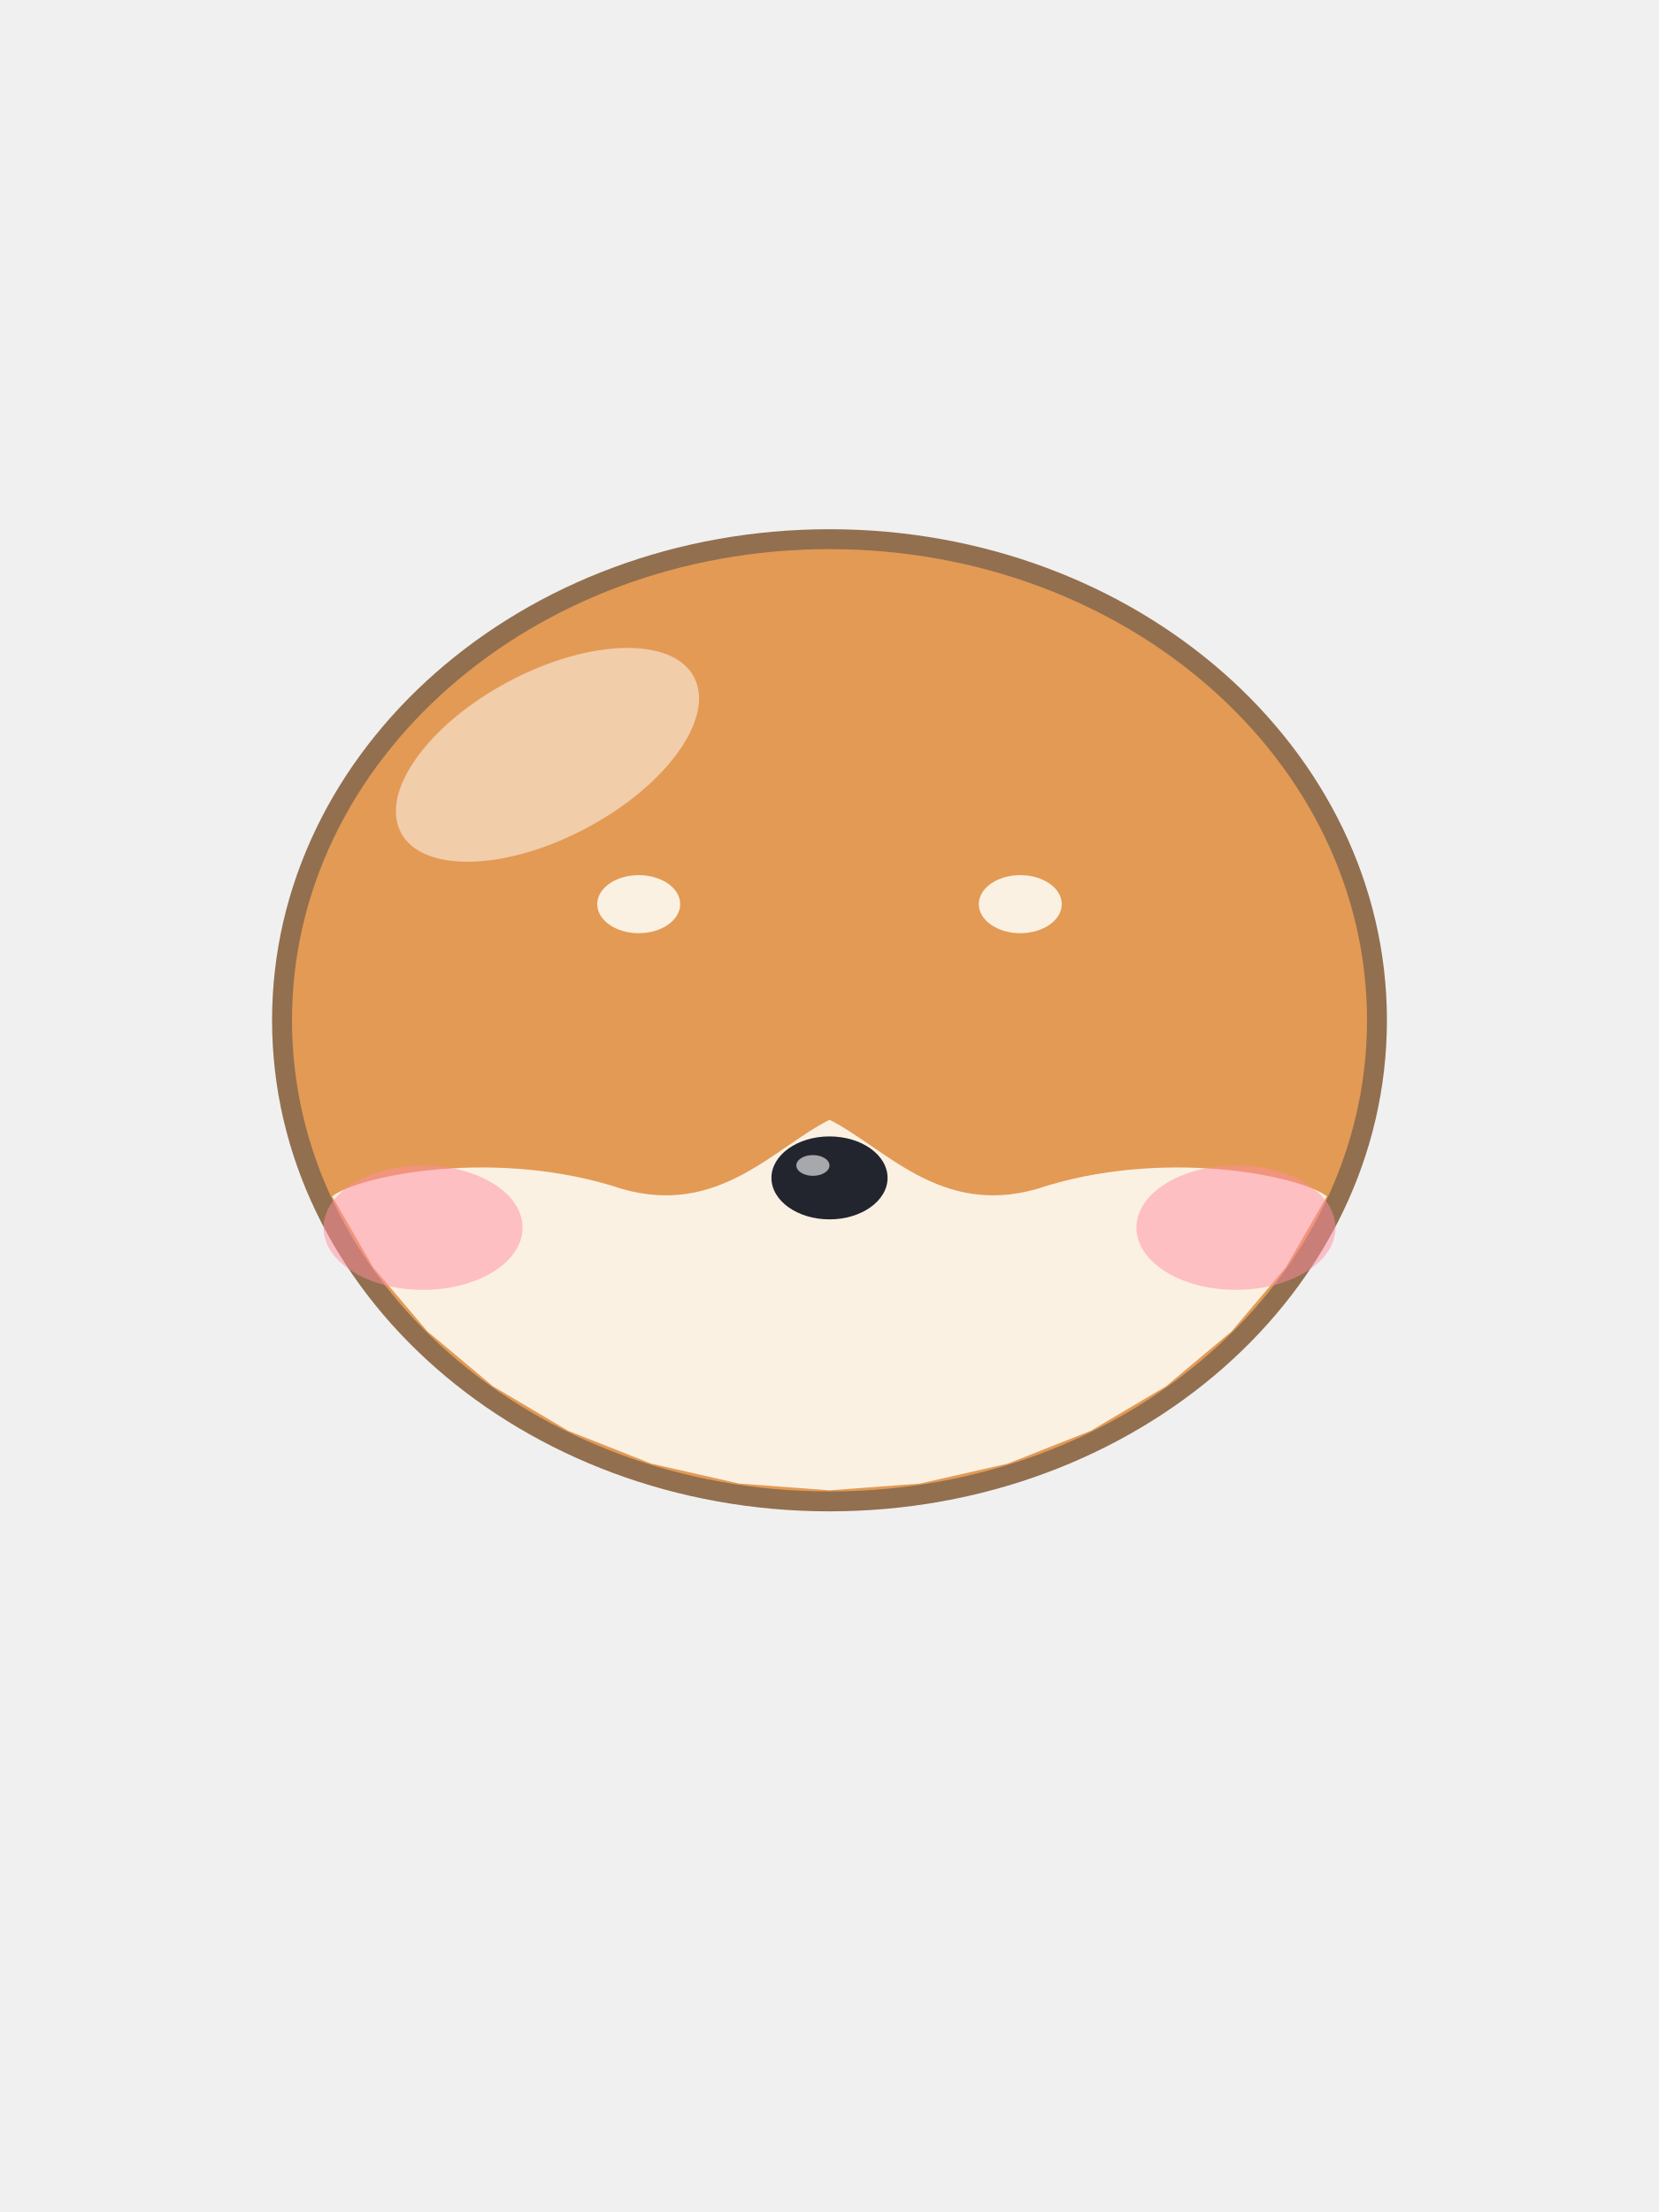
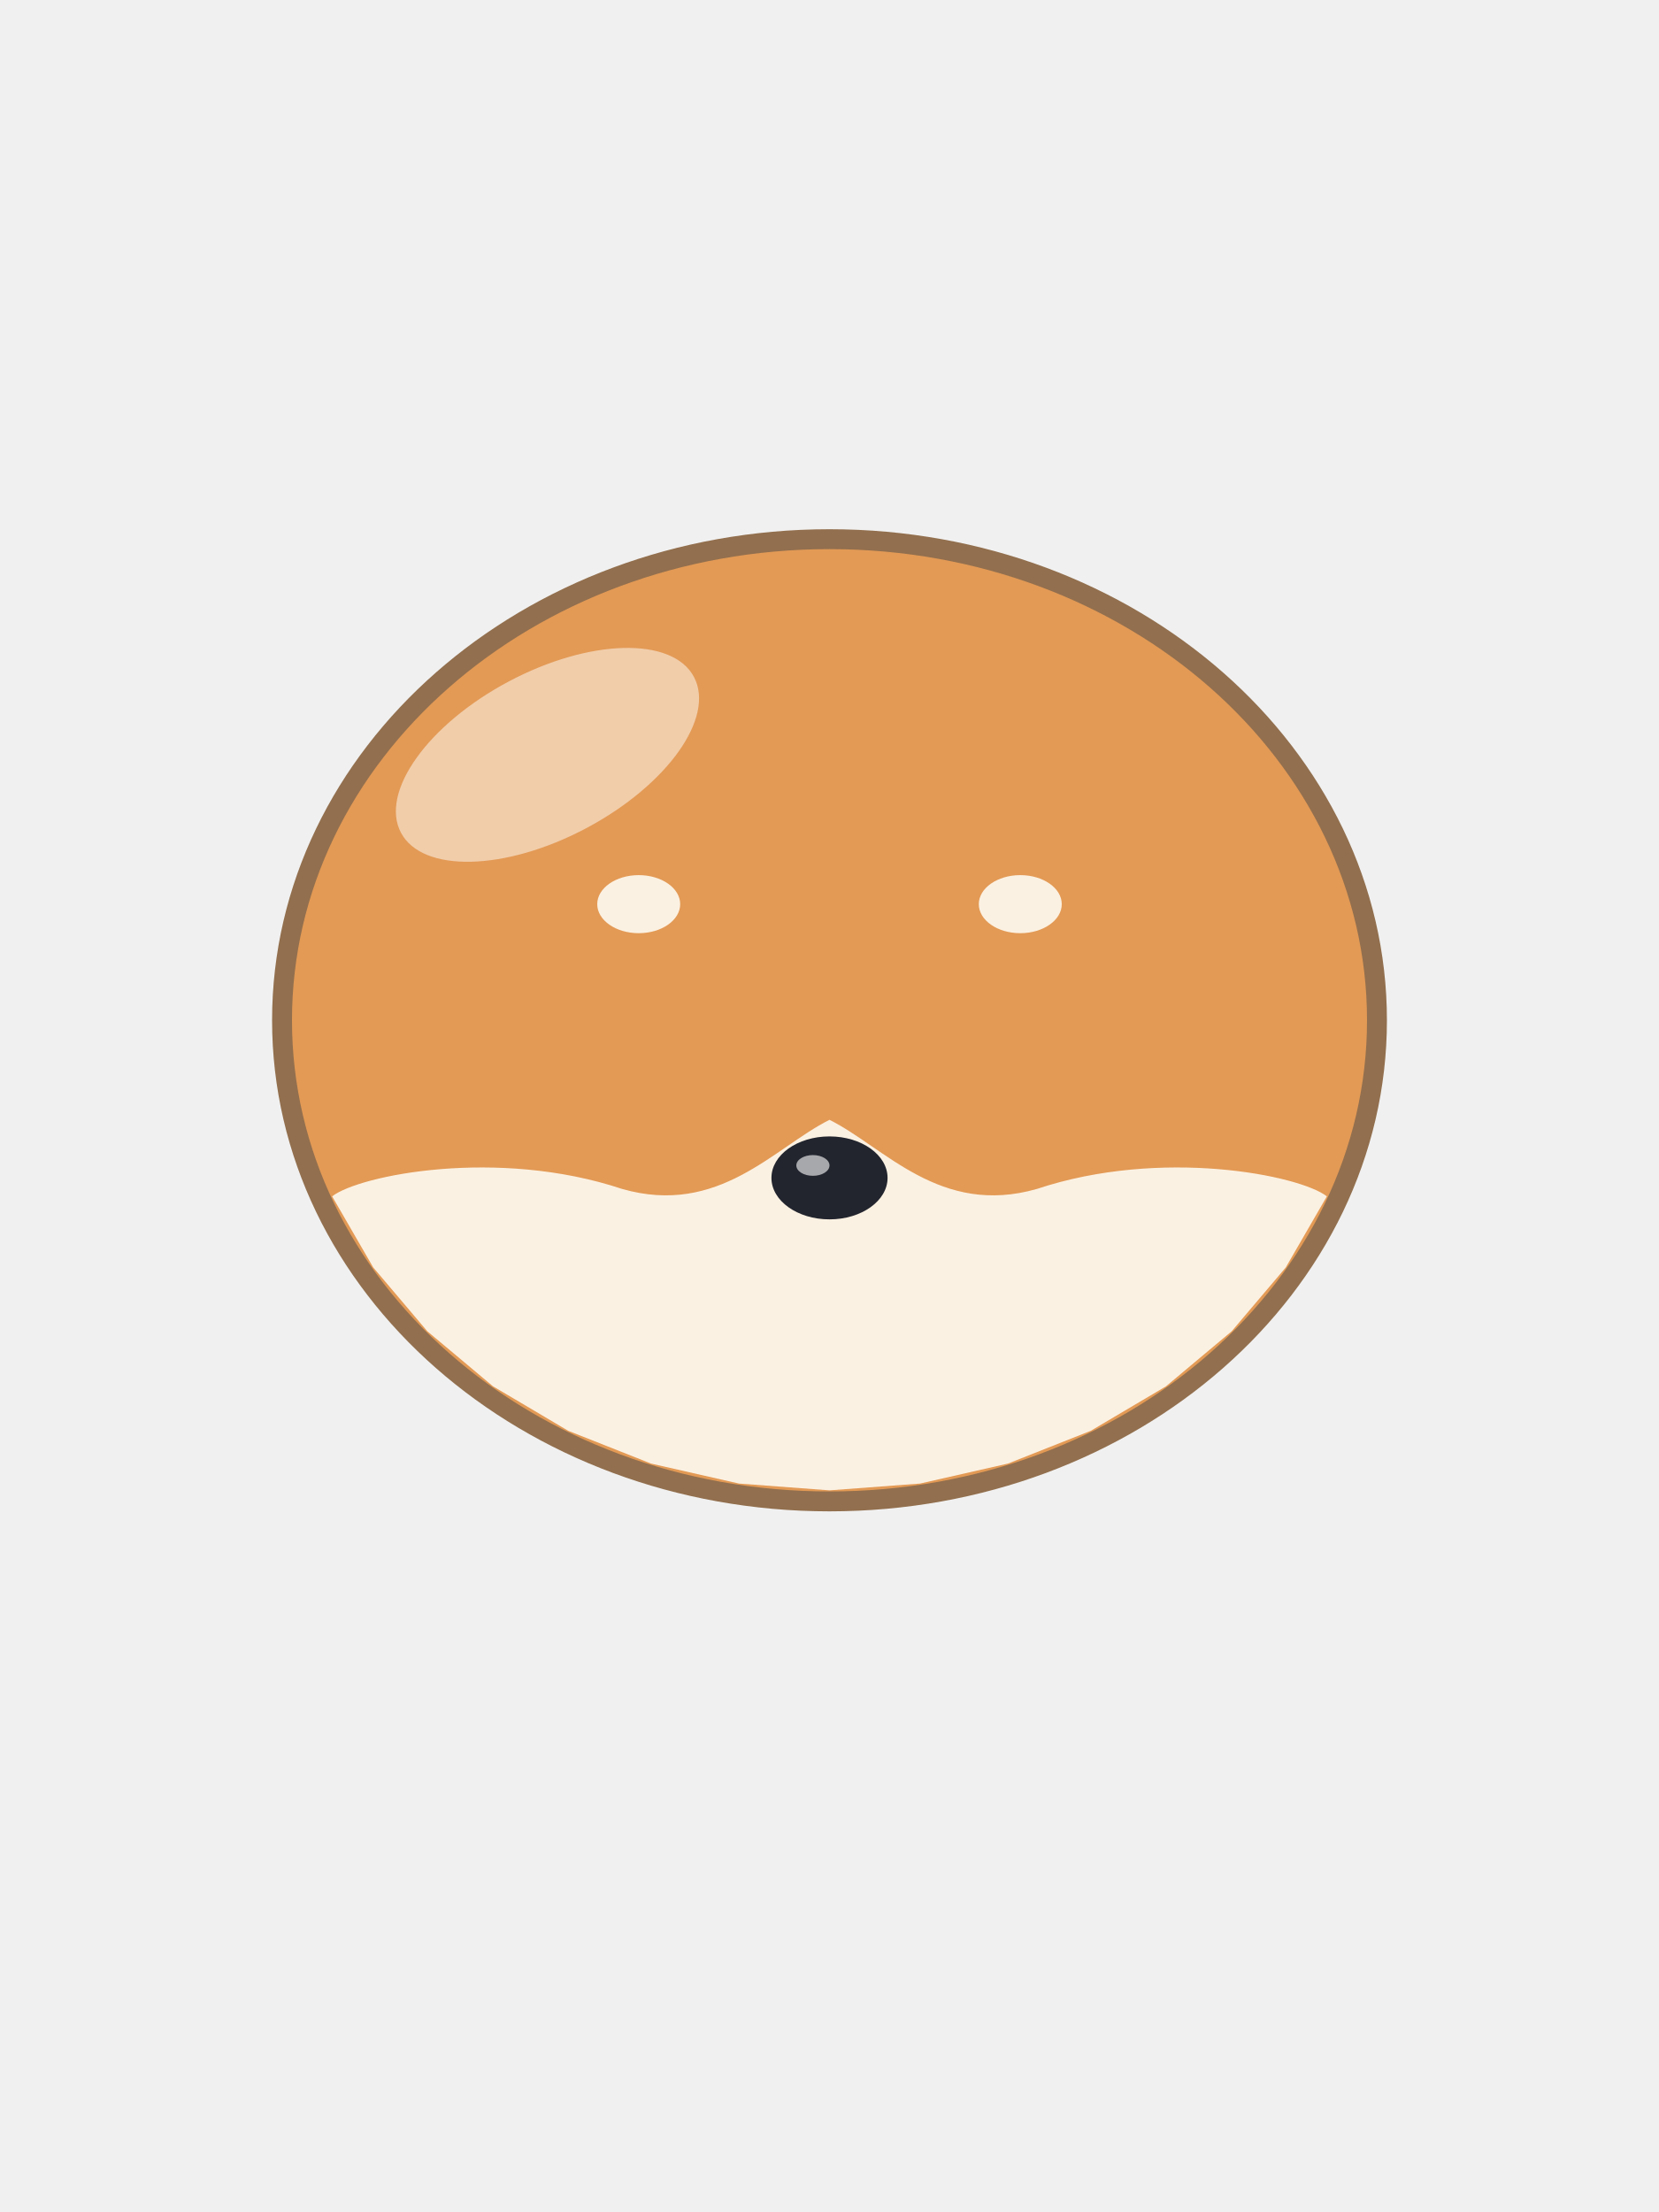
<svg xmlns="http://www.w3.org/2000/svg" viewBox="0 0 240 320">
  <ellipse cx="120" cy="147.6" rx="79.2" ry="69.6" fill="#E39A55" stroke="#926F4E" stroke-width="2.88" />
  <path d="M 48.05 173.07 L 53.99 183.35 L 61.82 192.59 L 71.32 200.55 L 82.21 206.99 L 94.19 211.73 L 106.91 214.62 L 120 215.6 L 133.09 214.62 L 145.81 211.73 L 157.79 206.99 L 168.68 200.55 L 178.18 192.59 L 186.01 183.35 L 191.95 173.07 C 188 170 168 166 150 172 C 136 176 128 166 120 162 C 112 166 104 176 90 172 C 72 166 52 170 48.05 173.07 Z" fill="#FBF1E2" />
  <ellipse cx="92.4" cy="130.8" rx="6" ry="4.2" fill="#FBF1E2" />
  <ellipse cx="147.6" cy="130.8" rx="6" ry="4.2" fill="#FBF1E2" />
  <path d="M 100.39 97.93 C 103.5 103.78 96.54 113.57 84.83 119.8 C 73.13 126.02 61.12 126.32 58.01 120.47 C 54.9 114.62 61.86 104.83 73.57 98.6 C 85.27 92.38 97.28 92.08 100.39 97.93 Z" fill="#FFFFFF" fill-opacity="0.5" />
-   <ellipse cx="61.2" cy="177.6" rx="14.4" ry="9" fill="#FF8FA3" fill-opacity="0.5" />
-   <ellipse cx="178.8" cy="177.6" rx="14.4" ry="9" fill="#FF8FA3" fill-opacity="0.5" />
  <ellipse cx="120" cy="170.4" rx="8.4" ry="6" fill="#22252E" />
  <ellipse cx="117.6" cy="168.6" rx="2.4" ry="1.5" fill="#FFFFFF" fill-opacity="0.6" />
</svg>
